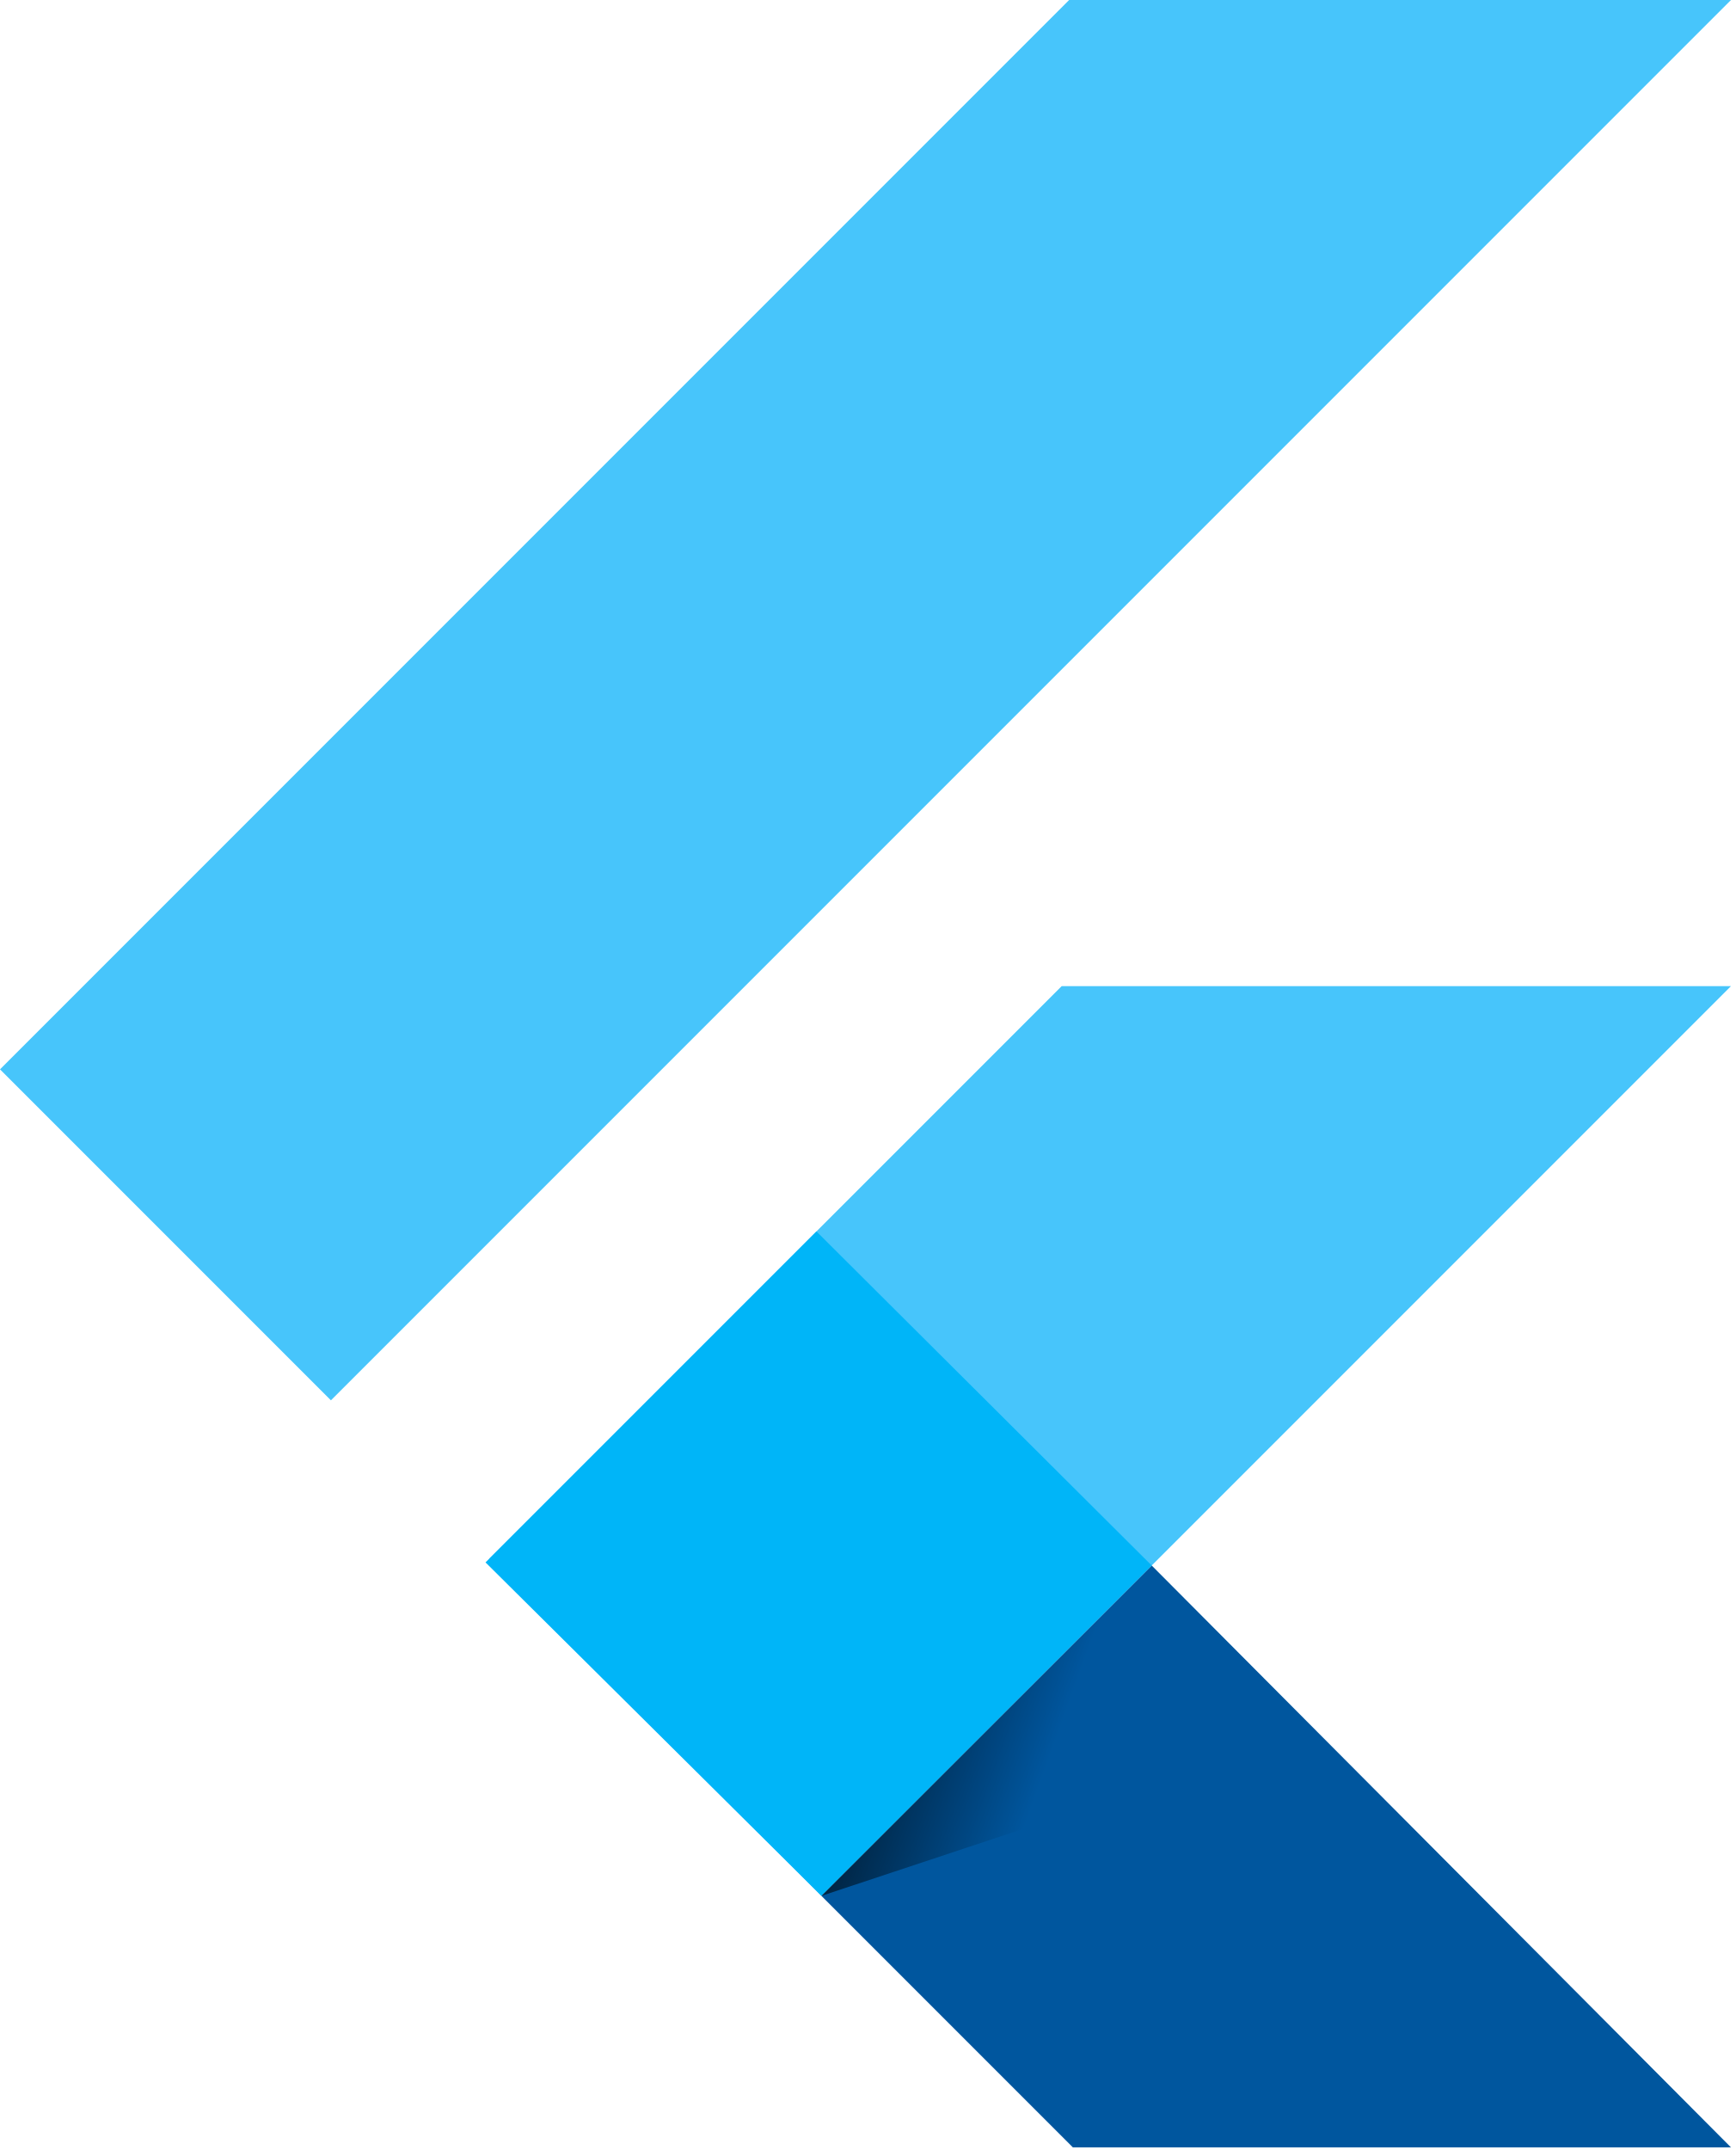
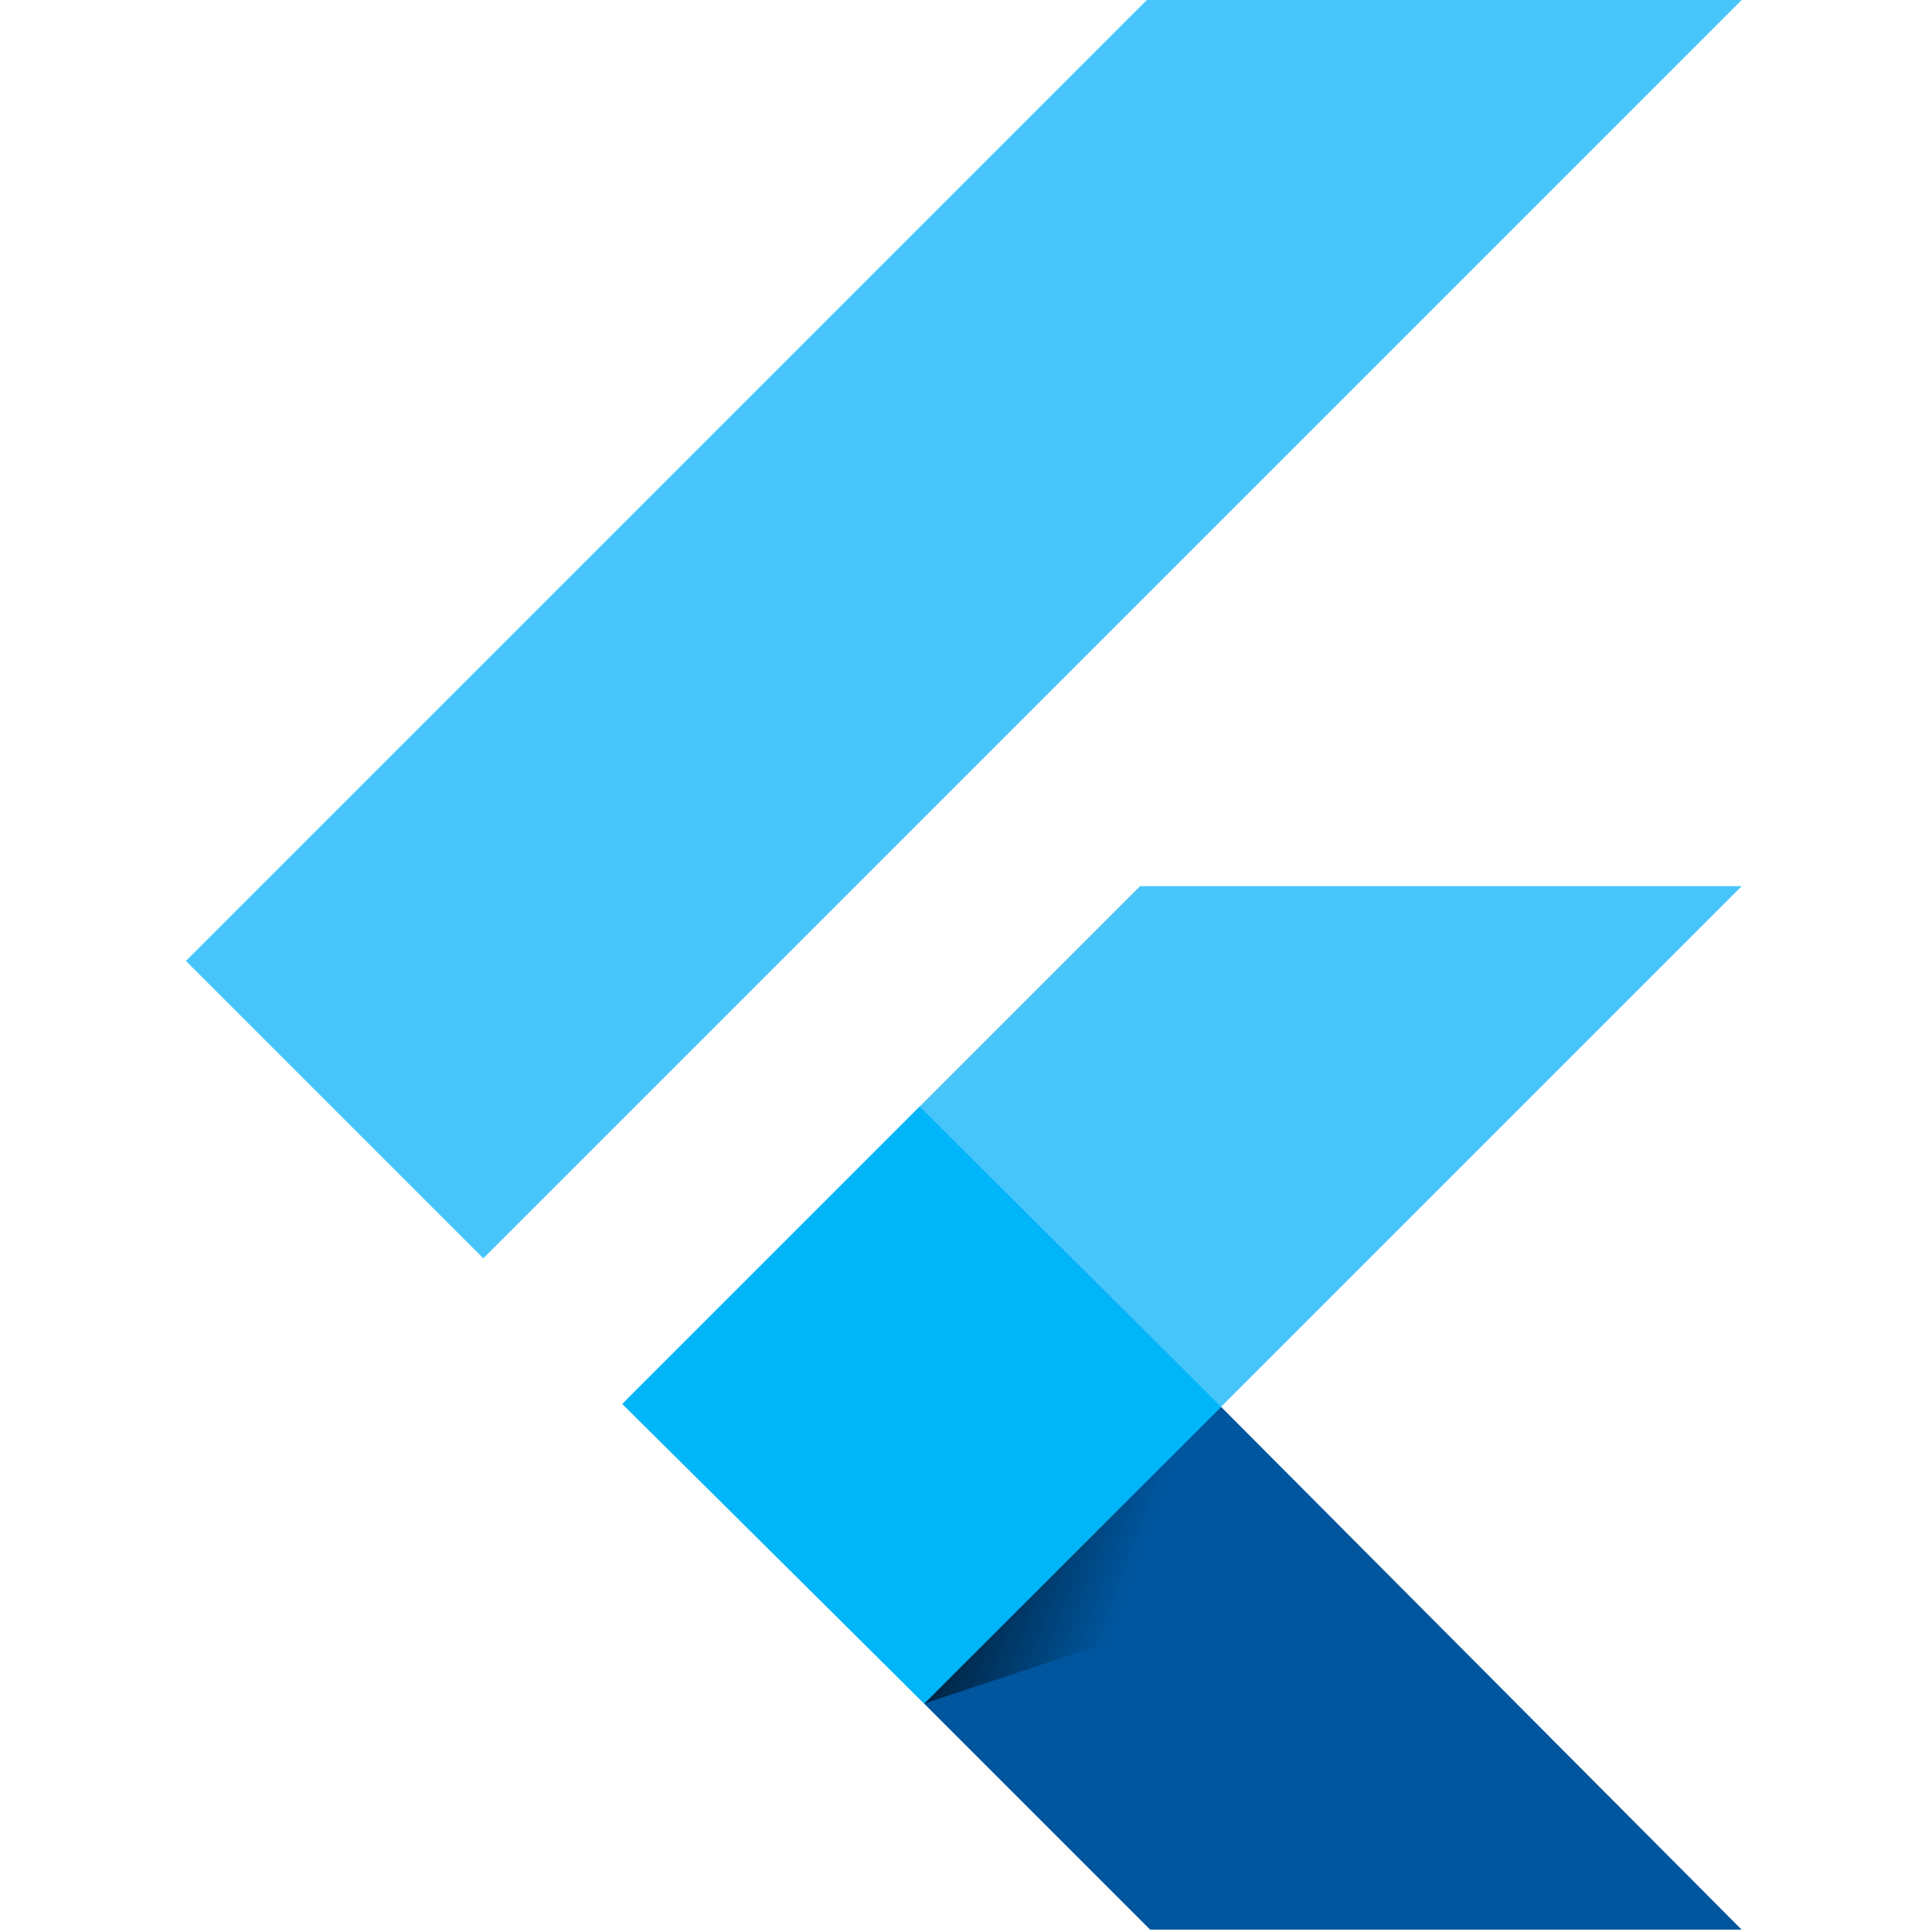
- <svg xmlns="http://www.w3.org/2000/svg" width="256px" height="317px" viewBox="0 0 256 317" version="1.1" preserveAspectRatio="xMidYMid">
+ <svg xmlns="http://www.w3.org/2000/svg" width="300px" height="300px" viewBox="0 0 256 317" version="1.1" preserveAspectRatio="xMidYMid">
  <defs>
    <linearGradient x1="3.952%" y1="26.993%" x2="75.897%" y2="52.919%" id="linearGradient-1">
      <stop stop-color="#000000" offset="0%" />
      <stop stop-color="#000000" stop-opacity="0" offset="100%" />
    </linearGradient>
  </defs>
  <g>
    <polygon fill="#47C5FB" points="157.666 0.001 0.001 157.666 48.801 206.466 255.268 0.001" />
    <polygon fill="#47C5FB" points="156.567 145.397 72.149 229.815 121.133 279.531 169.843 230.821 255.268 145.397" />
    <polygon fill="#00569E" points="121.133 279.531 158.215 316.613 255.267 316.613 169.842 230.821" />
    <polygon fill="#00B5F8" points="71.6 230.364 120.401 181.563 169.842 230.821 121.133 279.531" />
    <polygon fill-opacity="0.8" fill="url(#linearGradient-1)" points="121.133 279.531 161.693 266.072 165.722 234.941" />
  </g>
</svg>
